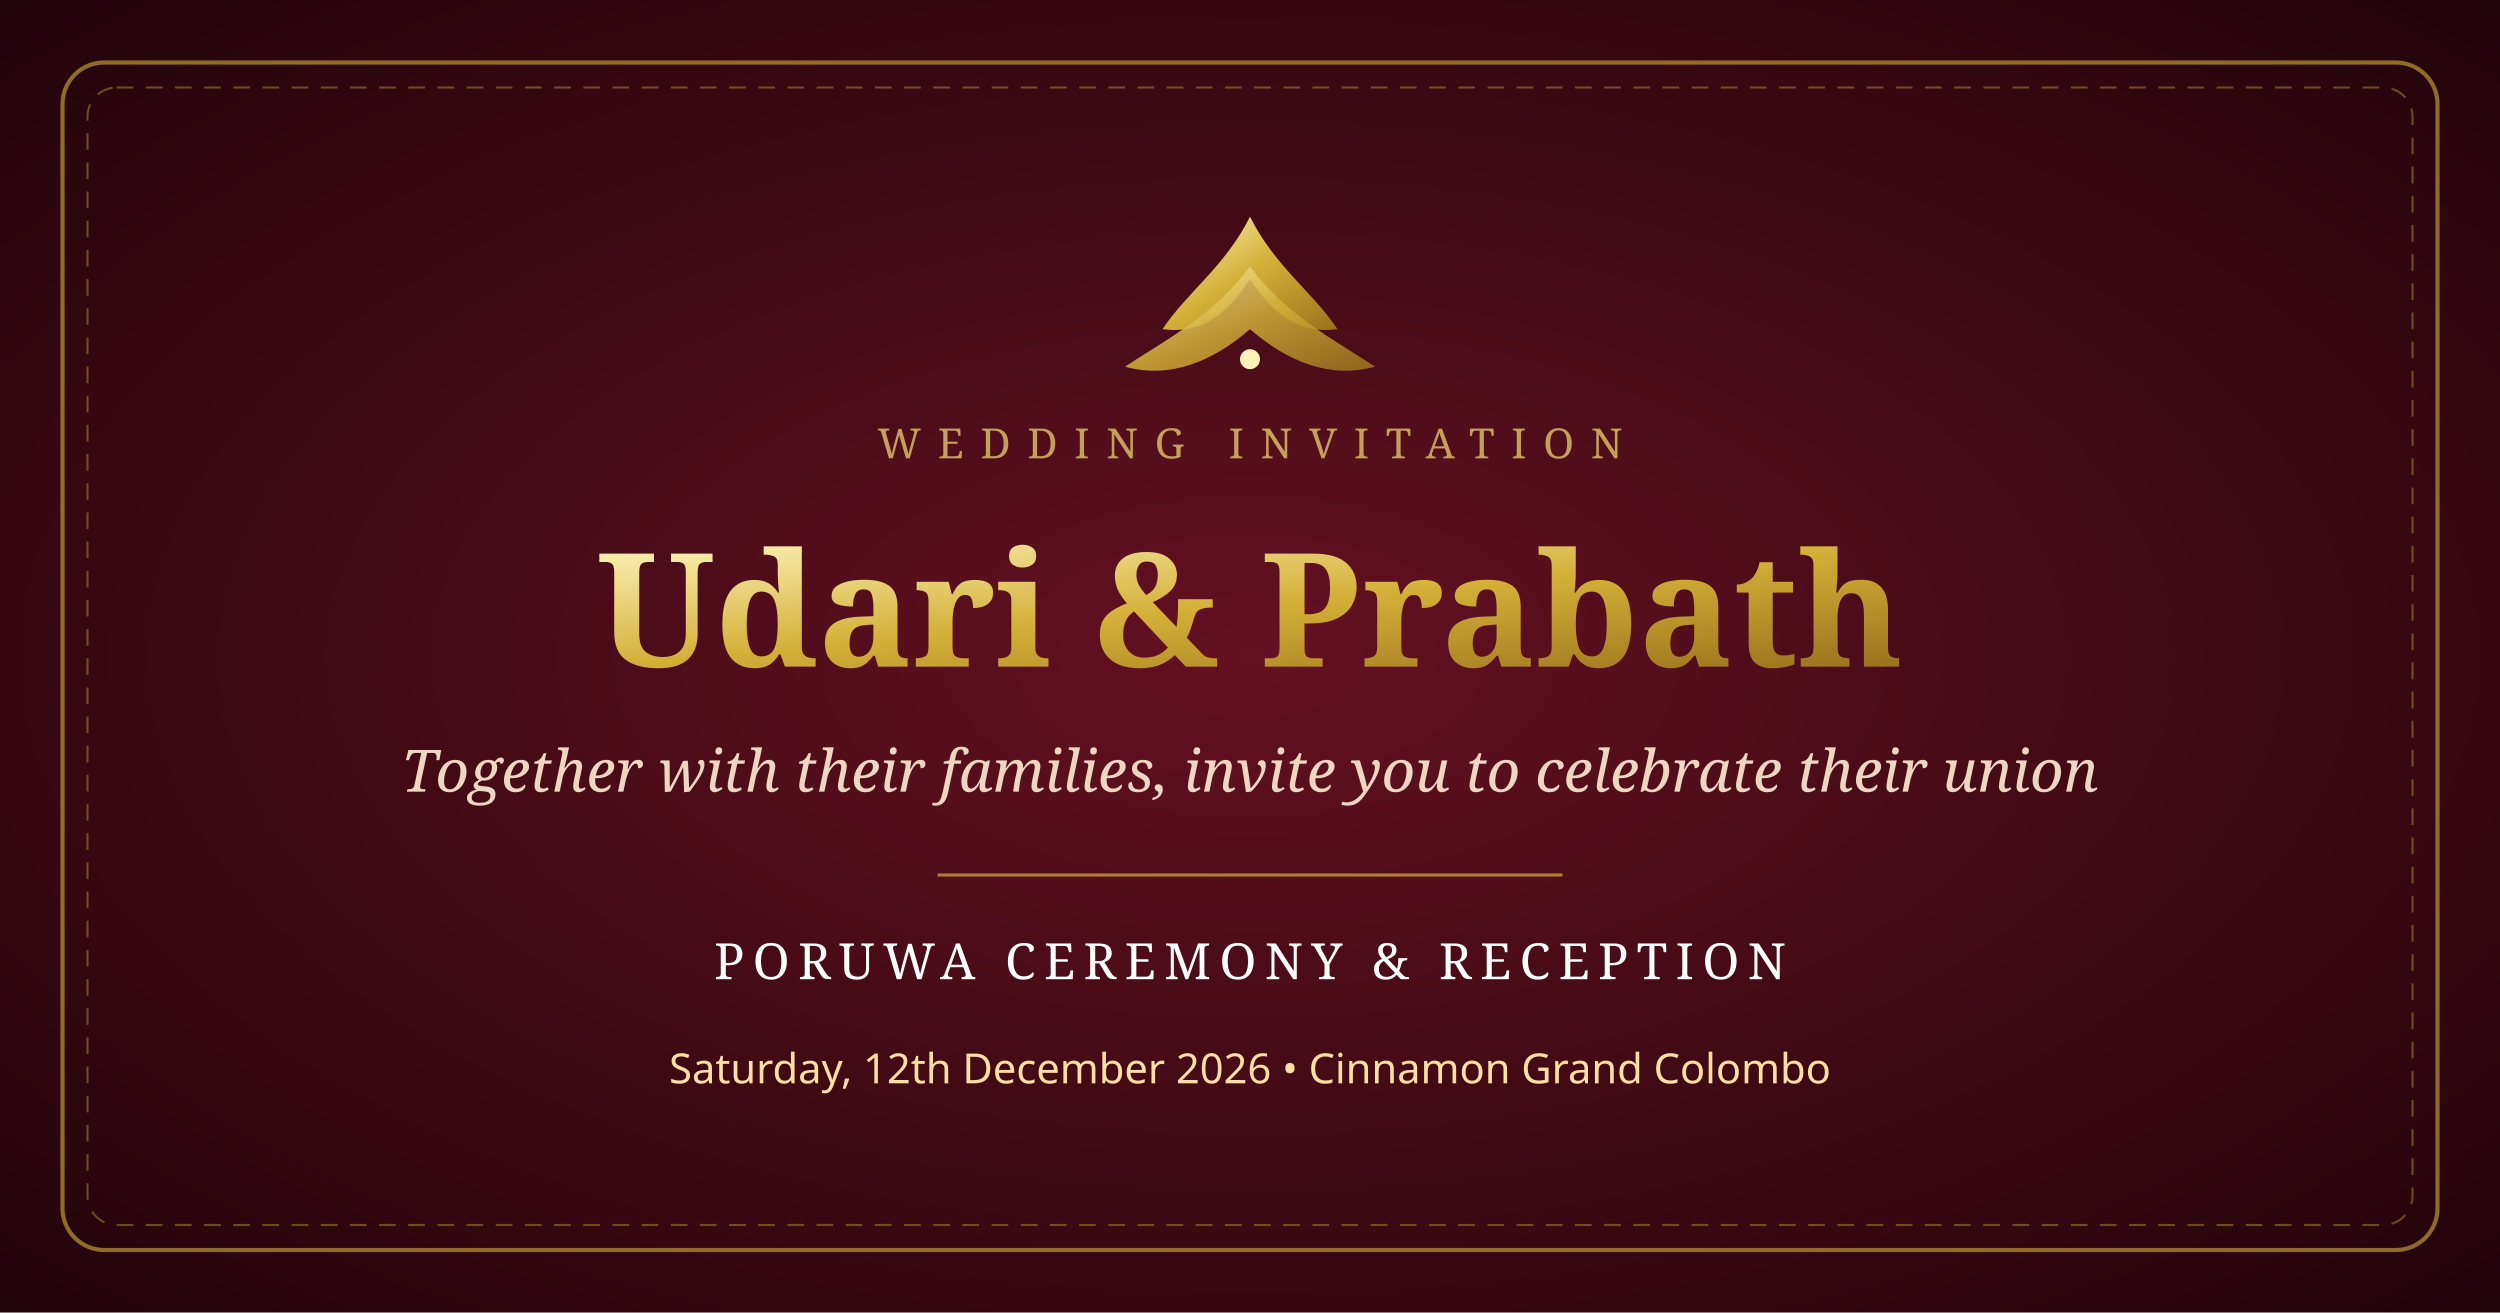
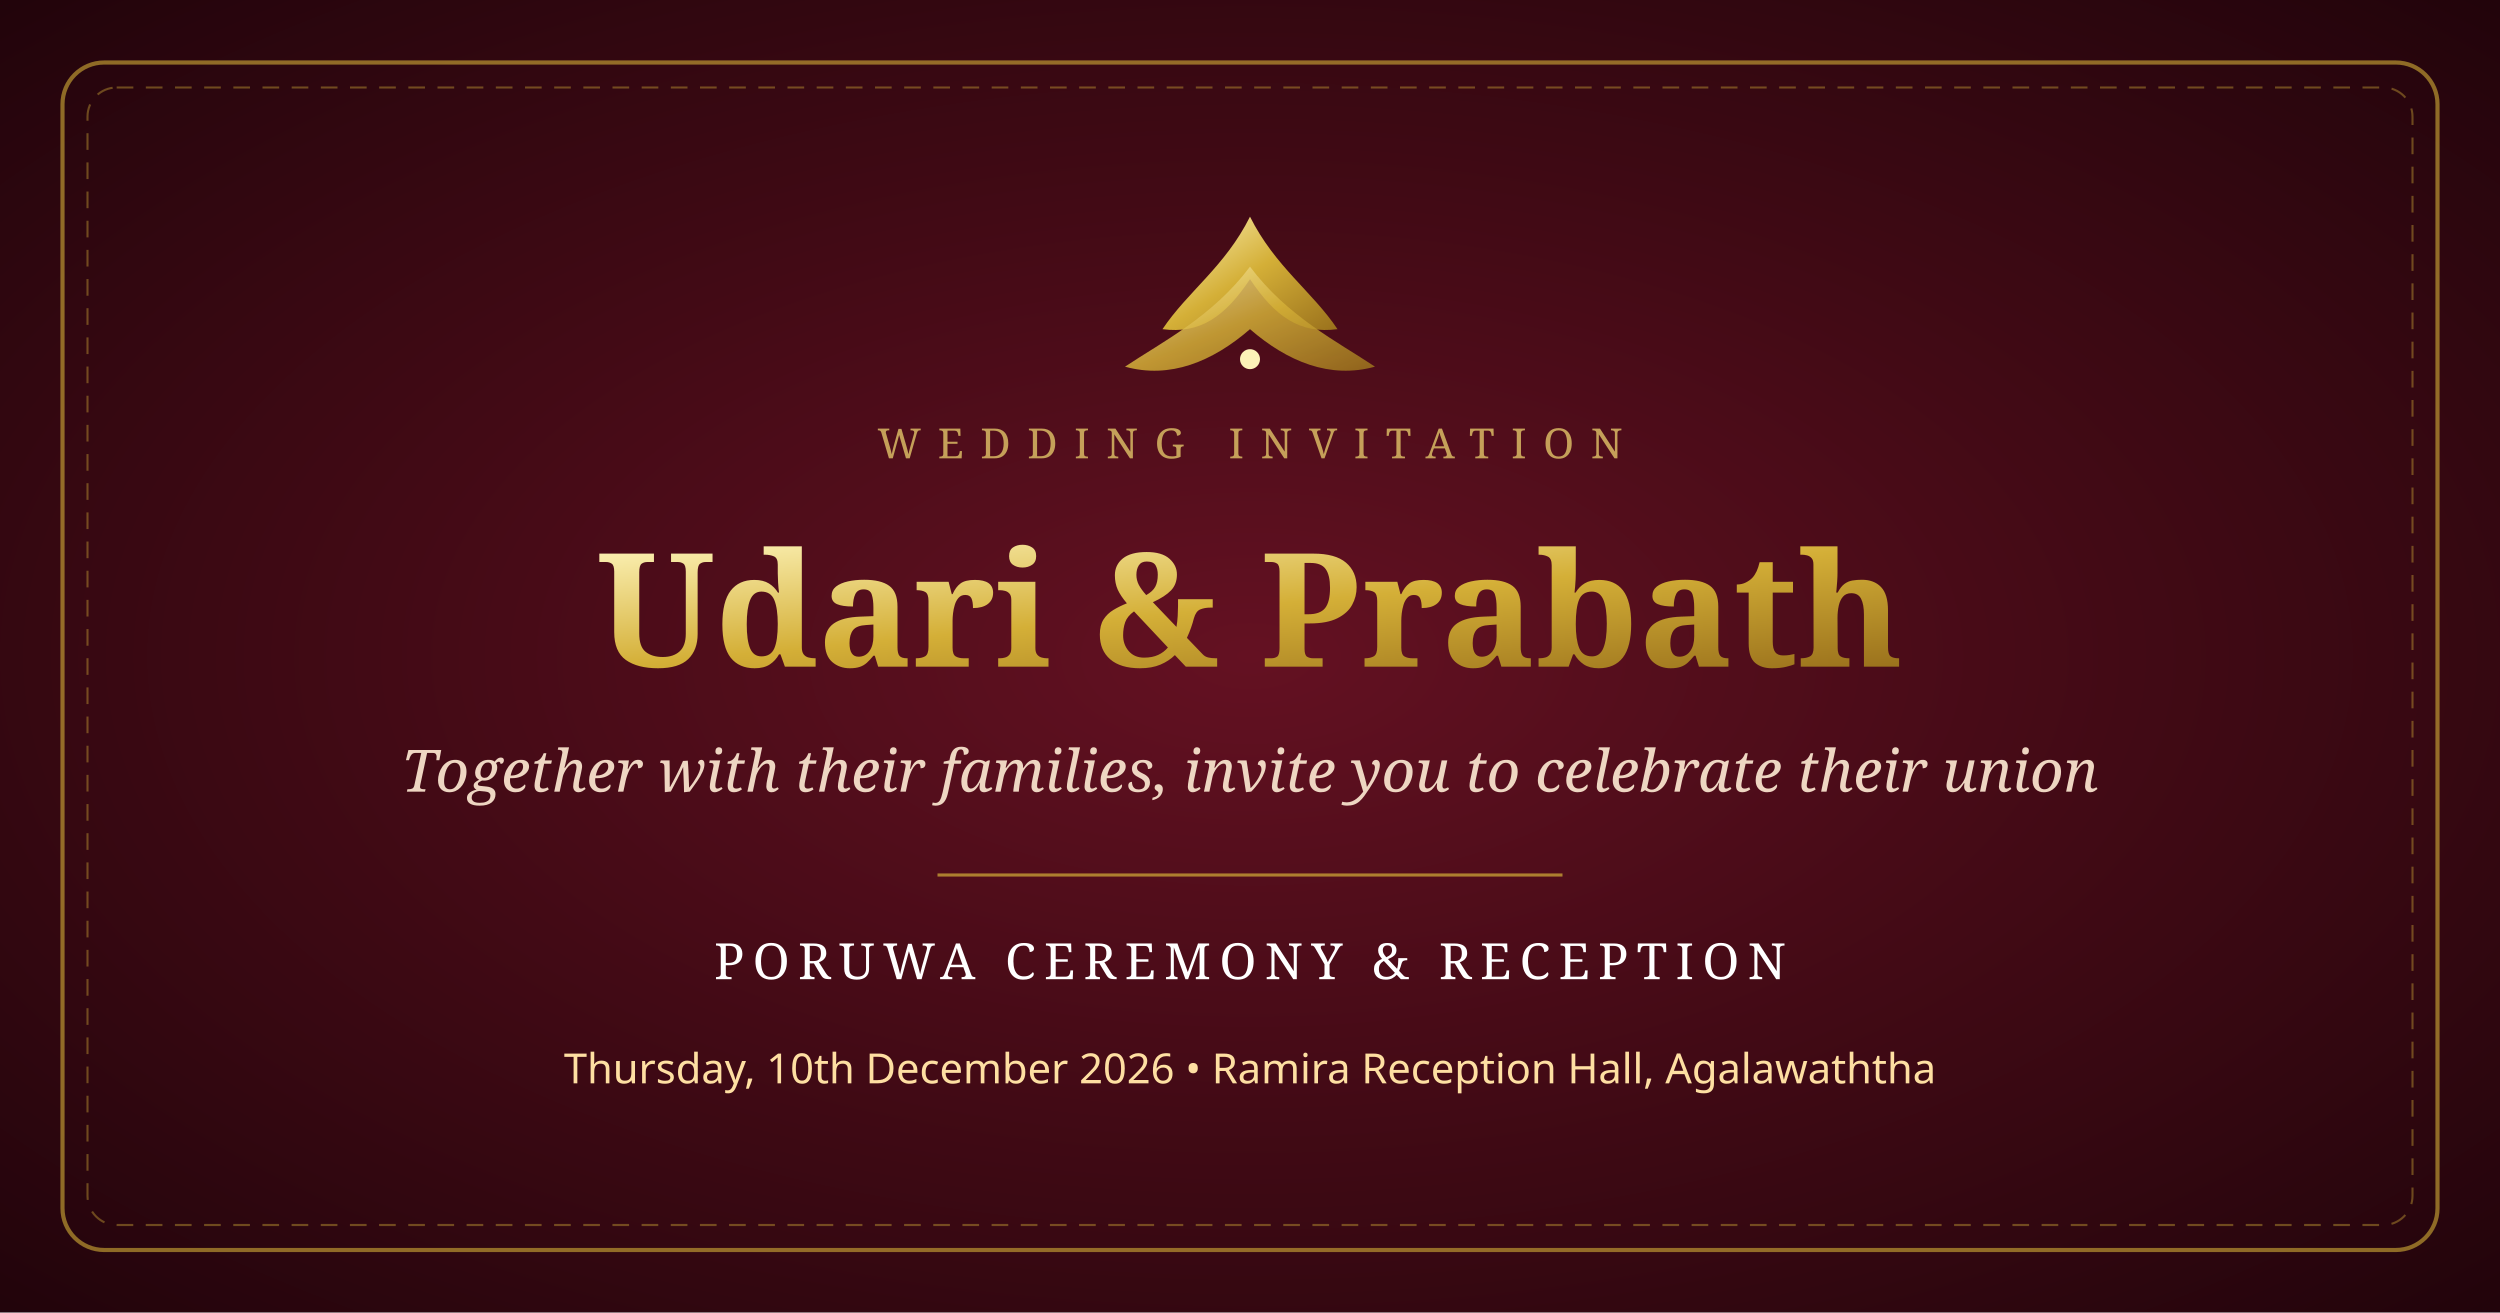
<svg xmlns="http://www.w3.org/2000/svg" viewBox="0 0 1200 630" width="1200" height="630">
  <defs>
    <radialGradient id="bgGrad" cx="50%" cy="50%" r="70%">
      <stop offset="0%" stop-color="#641122" />
      <stop offset="50%" stop-color="#420a15" />
      <stop offset="100%" stop-color="#22040b" />
    </radialGradient>
    <linearGradient id="goldText" x1="0%" y1="0%" x2="100%" y2="100%">
      <stop offset="0%" stop-color="#fdf3b8" />
      <stop offset="50%" stop-color="#d4af37" />
      <stop offset="100%" stop-color="#9a711c" />
    </linearGradient>
  </defs>
  <rect width="1200" height="630" fill="url(#bgGrad)" />
  <rect x="30" y="30" width="1140" height="570" rx="20" fill="none" stroke="#d4af37" stroke-width="2" opacity="0.6" />
  <rect x="42" y="42" width="1116" height="546" rx="14" fill="none" stroke="#d4af37" stroke-width="1" stroke-dasharray="8 6" opacity="0.4" />
  <g transform="translate(600, 140) scale(1.2)">
    <path d="M0 -30 C-10 -10 -25 0 -35 15 C-20 17 -10 10 0 -5 C10 10 20 17 35 15 C25 0 10 -10 0 -30 Z" fill="url(#goldText)" />
    <path d="M0 -10 C-15 10 -35 20 -50 30 C-32 35 -15 28 0 15 C15 28 32 35 50 30 C35 20 15 10 0 -10 Z" fill="url(#goldText)" opacity="0.85" />
    <circle cx="0" cy="27" r="4" fill="#fdf3b8" />
  </g>
  <text x="600" y="220" text-anchor="middle" fill="#c5a059" font-family="'Cinzel Decorative', 'Georgia', serif" font-size="20" letter-spacing="8">WEDDING INVITATION</text>
  <text x="600" y="320" text-anchor="middle" fill="url(#goldText)" font-family="'Cinzel Decorative', 'Georgia', serif" font-size="76" font-weight="bold">Udari &amp; Prabath</text>
  <text x="600" y="380" text-anchor="middle" fill="#eed6c2" font-family="'Cormorant Garamond', 'Georgia', serif" font-style="italic" font-size="28">Together with their families, invite you to celebrate their union</text>
  <line x1="450" y1="420" x2="750" y2="420" stroke="#d4af37" stroke-width="1.5" opacity="0.7" />
  <text x="600" y="470" text-anchor="middle" fill="#ffffff" font-family="'Cinzel Decorative', 'Georgia', serif" font-size="24" letter-spacing="4">PORUWA CEREMONY &amp; RECEPTION</text>
-   <text x="600" y="520" text-anchor="middle" fill="#fedfa2" font-family="'Plus Jakarta Sans', sans-serif" font-size="20">Saturday, 12th December 2026 • Cinnamon Grand Colombo</text>
+   <text x="600" y="520" text-anchor="middle" fill="#fedfa2" font-family="'Plus Jakarta Sans', sans-serif" font-size="20">Thursday, 10th December 2026 • Ramira Reception Hall, Agalawaththa</text>
</svg>
